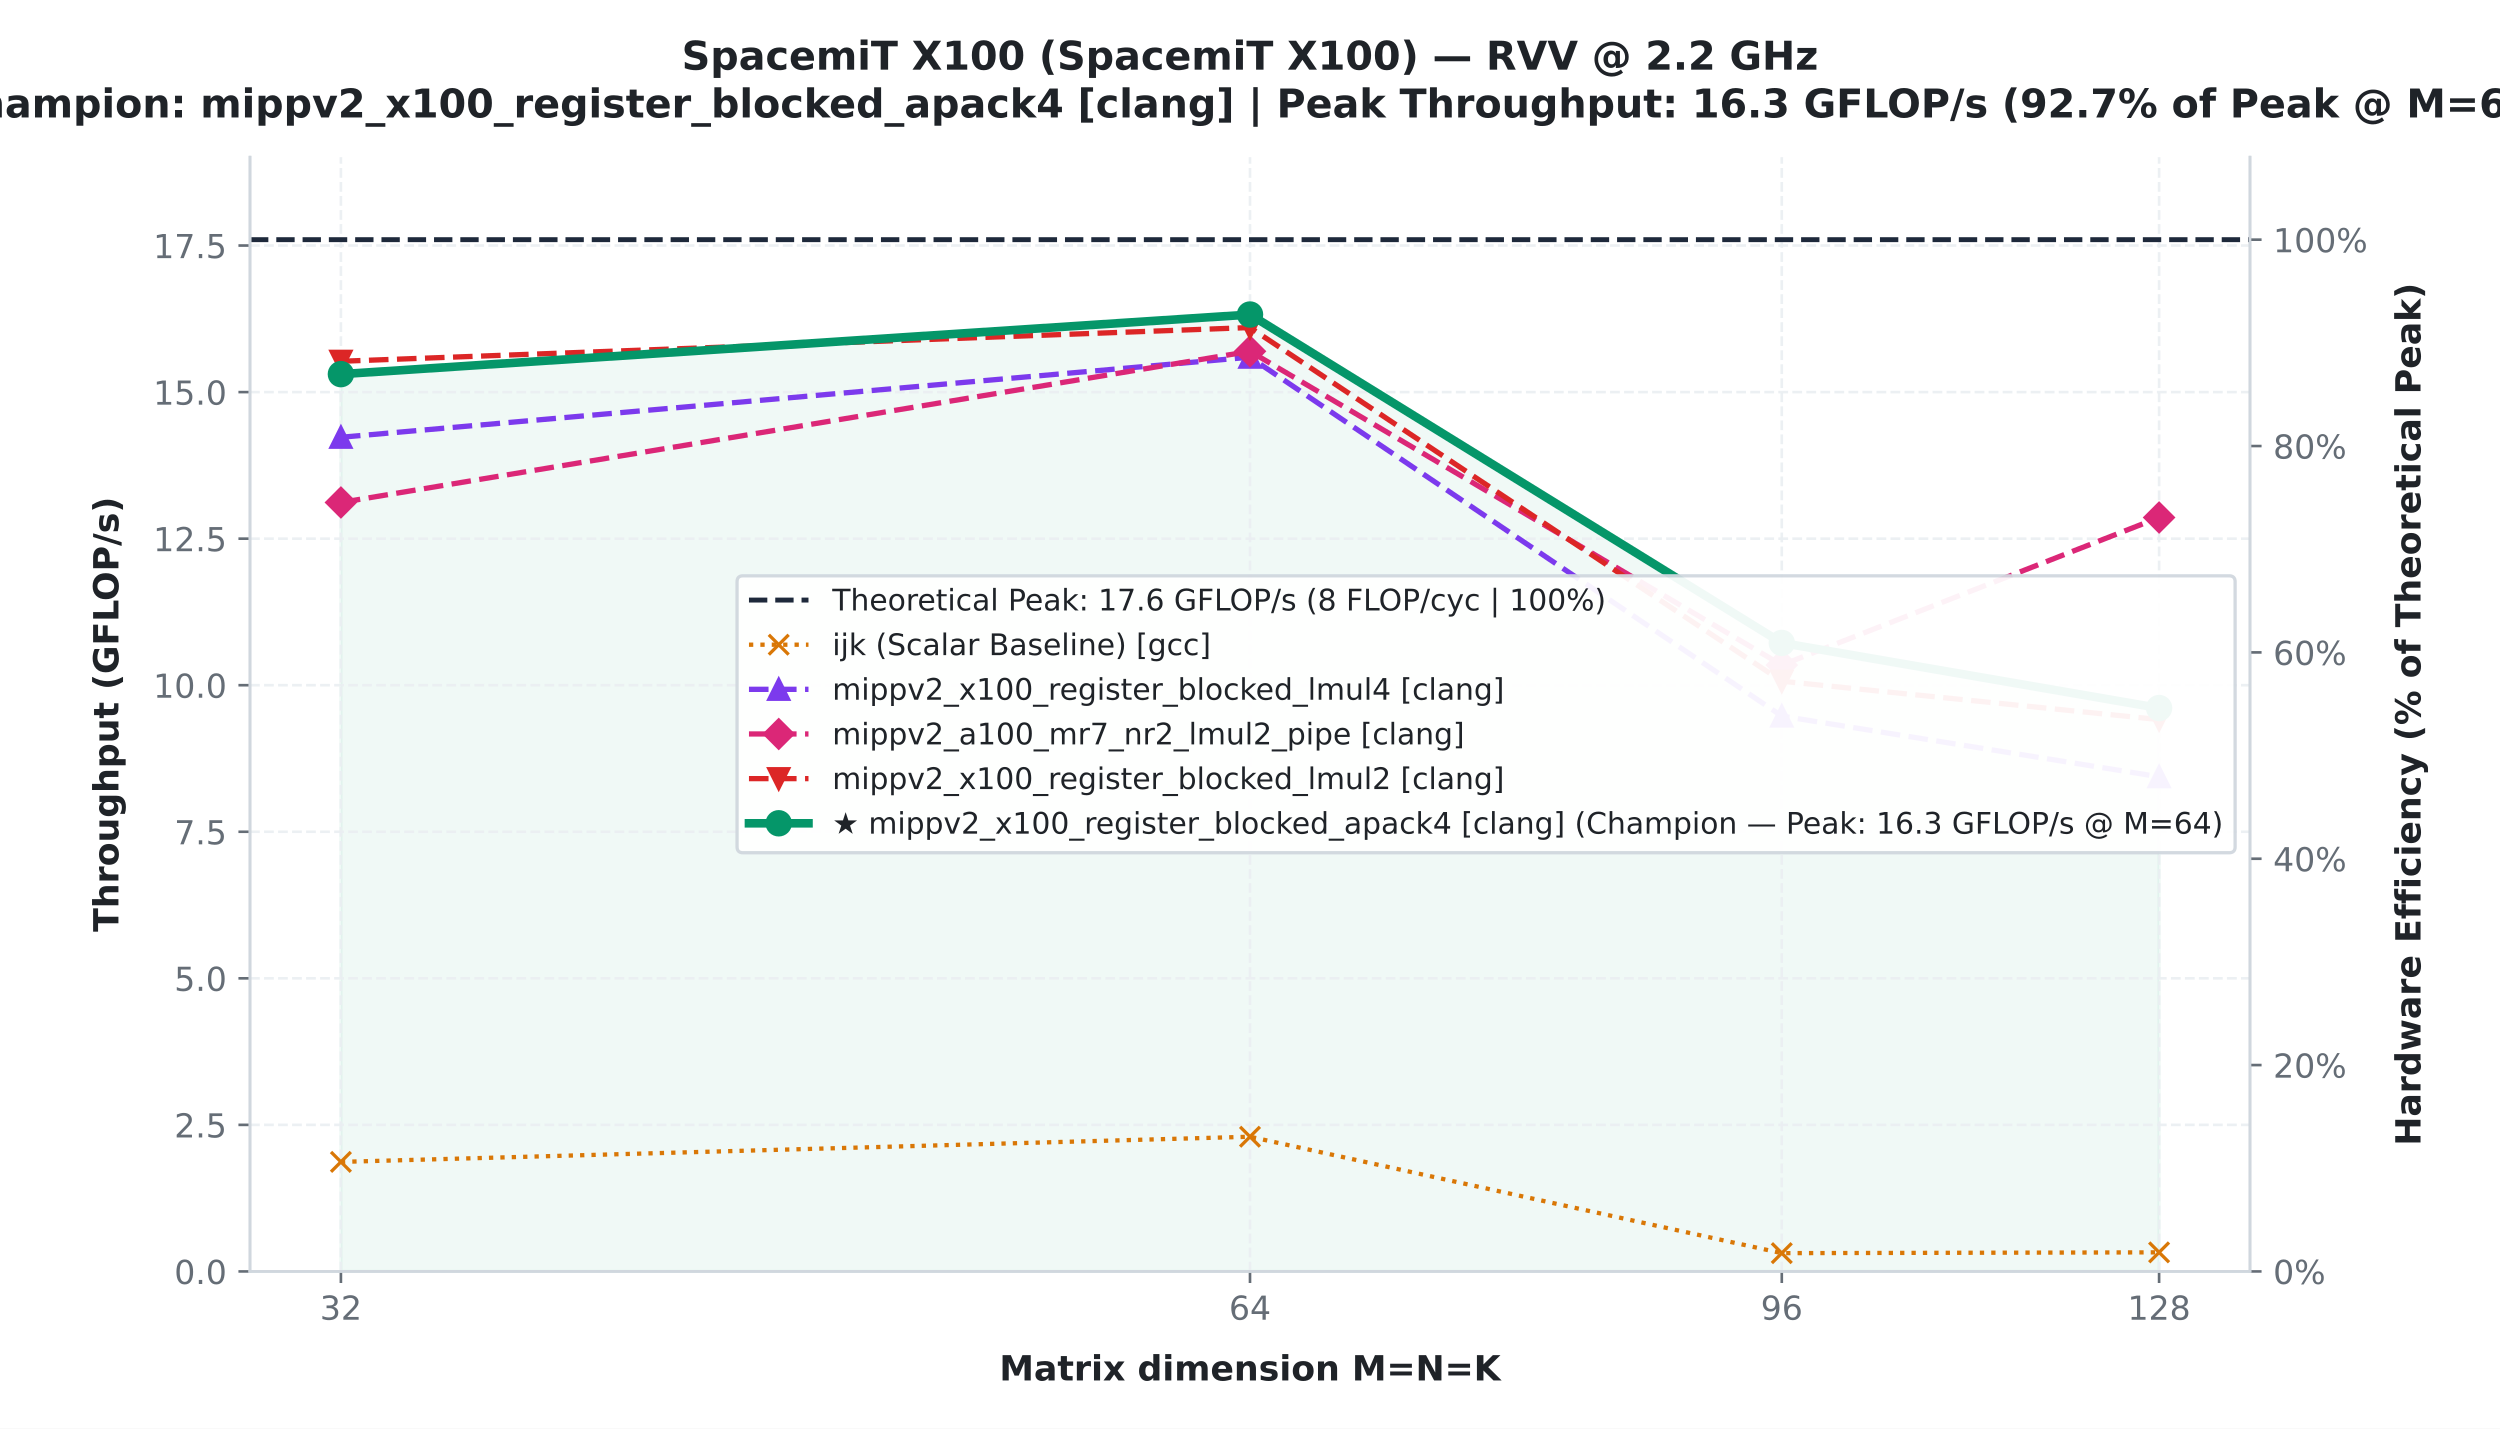
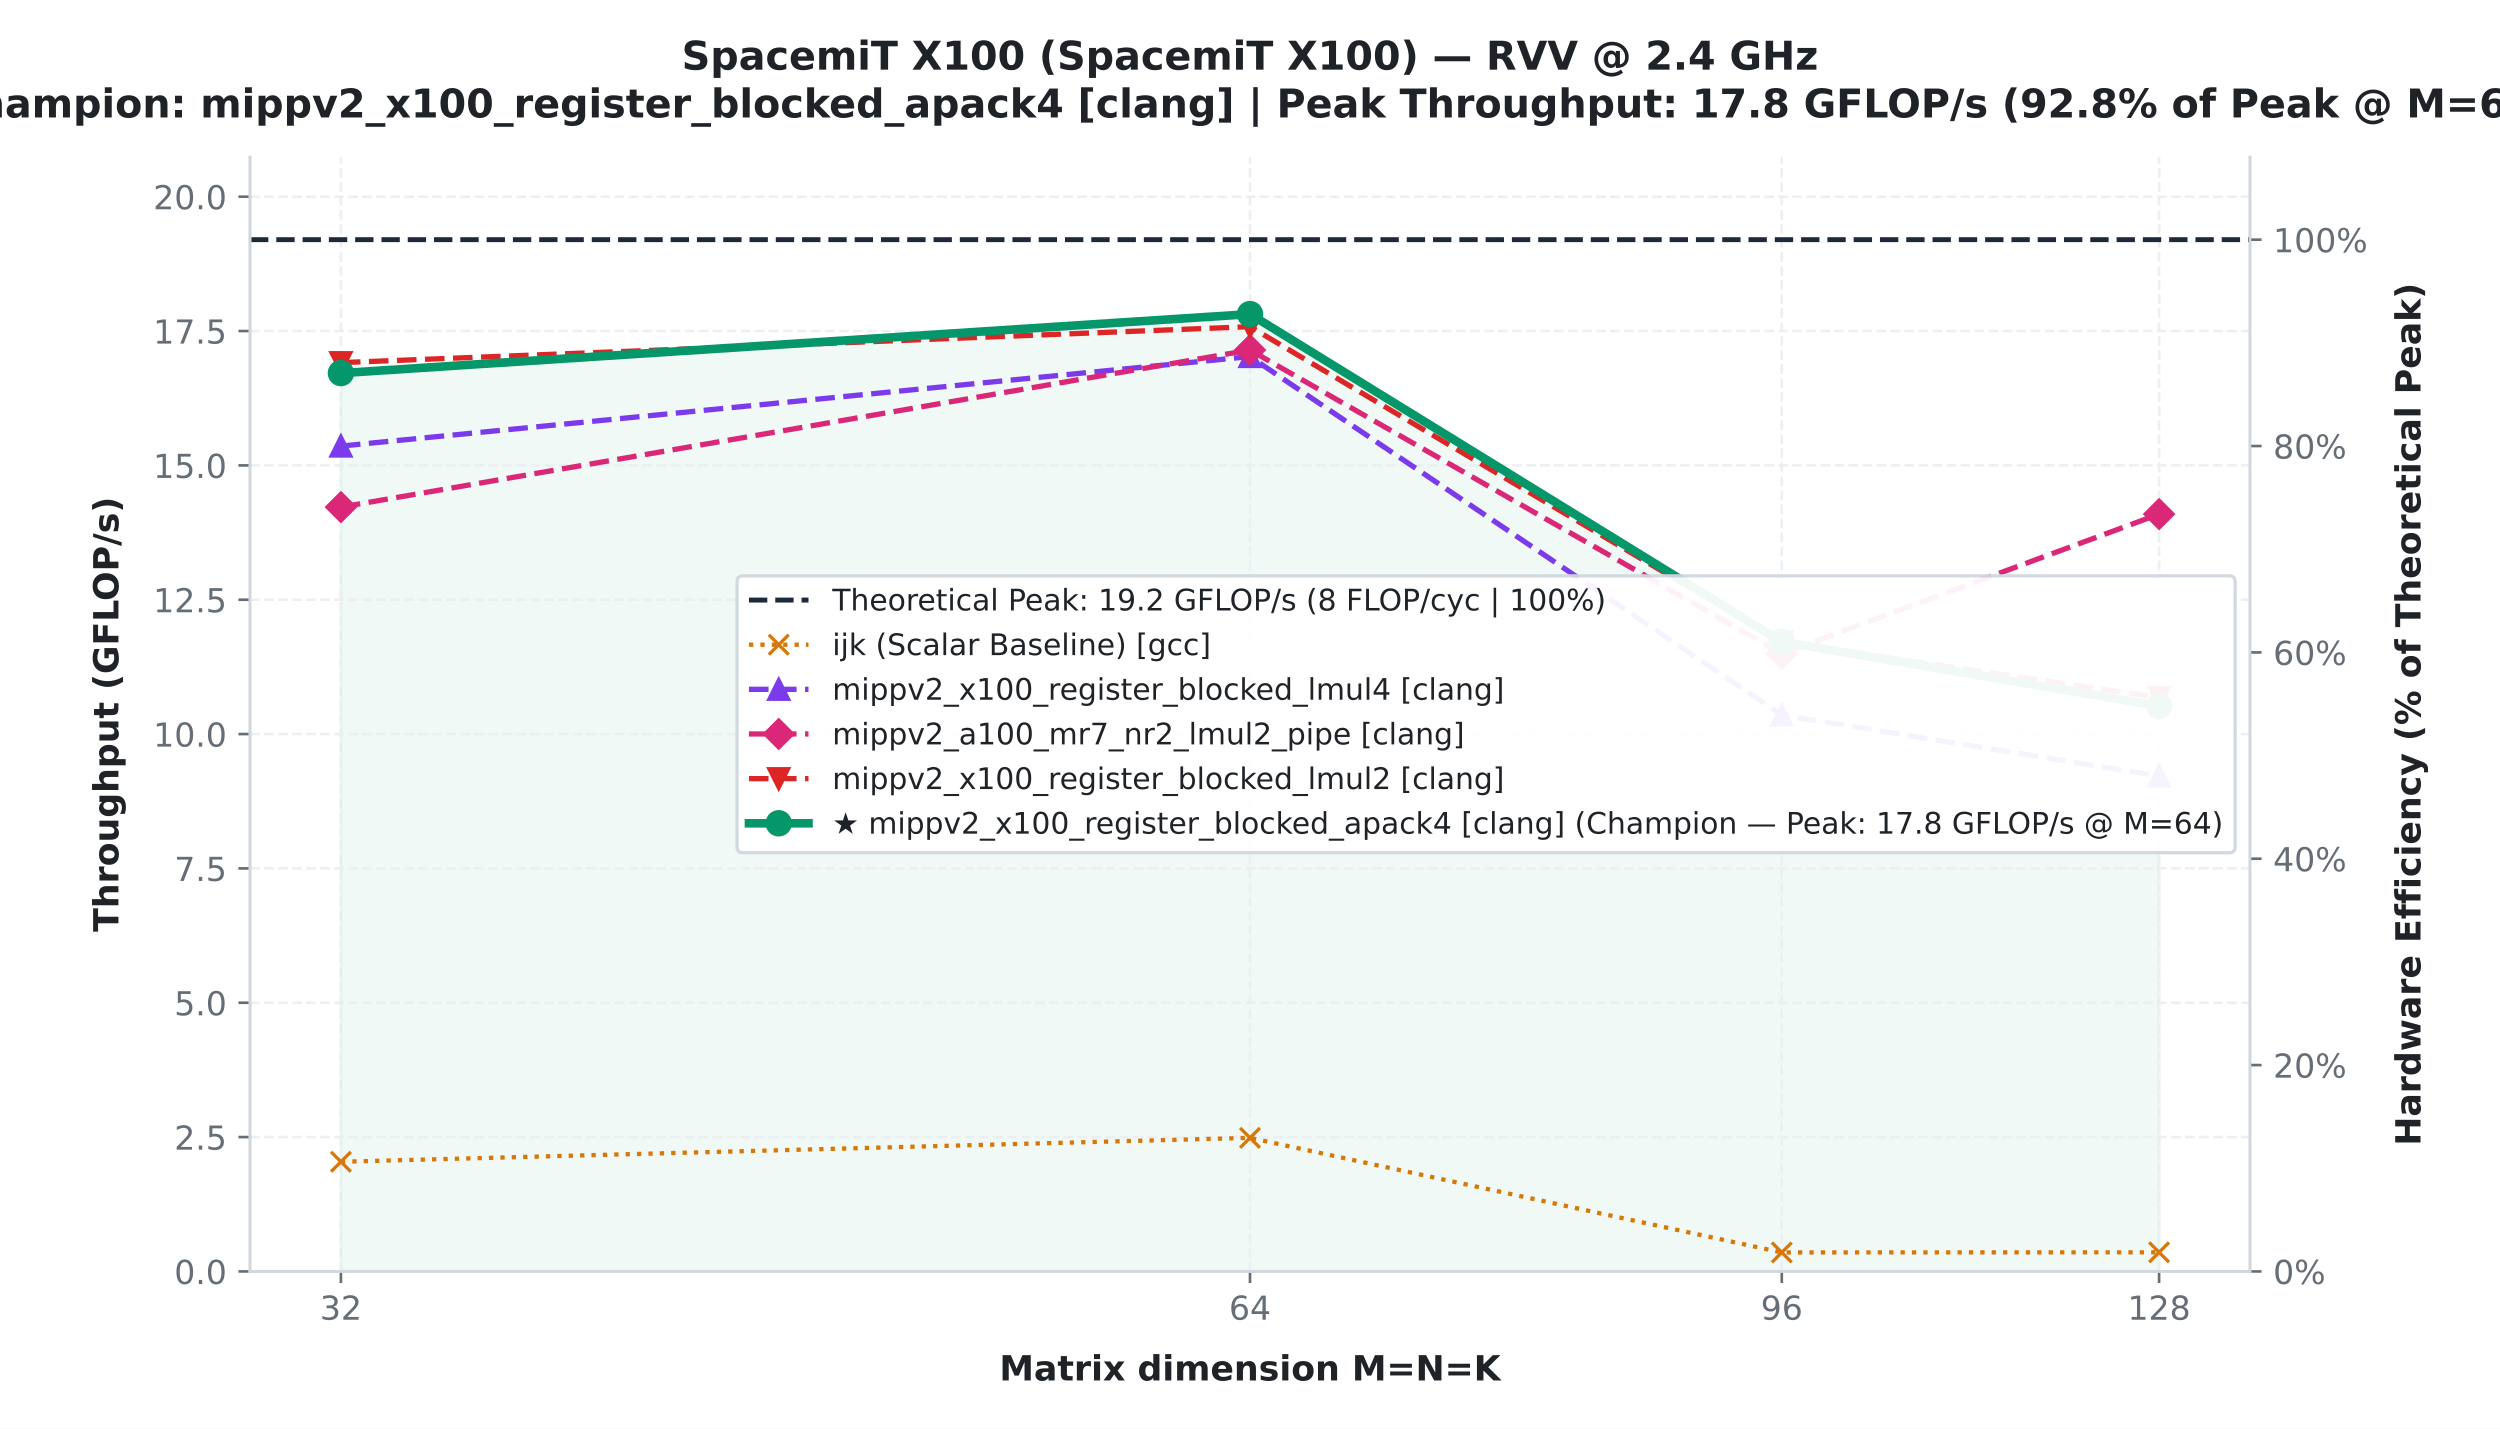
<svg xmlns="http://www.w3.org/2000/svg" xmlns:xlink="http://www.w3.org/1999/xlink" width="756pt" height="432pt" viewBox="0 0 756 432" version="1.1">
  <defs>
    <style type="text/css">*{stroke-linejoin: round; stroke-linecap: butt}</style>
  </defs>
  <g id="figure_1">
    <g id="patch_1">
      <path d="M 0 432  L 756 432  L 756 0  L 0 0  z " style="fill: #ffffff" />
    </g>
    <g id="axes_1">
      <g id="patch_2">
        <path d="M 75.6 384.48  L 680.4 384.48  L 680.4 47.52  L 75.6 47.52  z " style="fill: #ffffff" />
      </g>
      <g id="FillBetweenPolyCollection_1">
        <defs>
-           <path id="mfb9d3cd3c6" d="M 103.091 -318.863  L 103.091 -47.52  L 378 -47.52  L 538.812 -47.52  L 652.909 -47.52  L 652.909 -217.883  L 652.909 -217.883  L 538.812 -237.579  L 378 -336.884  L 103.091 -318.863  z " style="stroke: #059669; stroke-opacity: 0.06" />
-         </defs>
-         <g clip-path="url(#pde23630181)">
-           <use xlink:href="#mfb9d3cd3c6" x="0" y="432" style="fill: #059669; fill-opacity: 0.06; stroke: #059669; stroke-opacity: 0.06" />
+           <path id="m0a714f2550" d="M 103.091 -319.179  L 103.091 -47.52  L 378 -47.52  L 538.812 -47.52  L 652.909 -47.52  L 652.909 -218.493  L 652.909 -218.493  L 538.812 -237.955  L 378 -337.015  L 103.091 -319.179  z " style="stroke: #059669; stroke-opacity: 0.06" />
+         </defs>
+         <g clip-path="url(#pfed4ecbc30)">
+           <use xlink:href="#m0a714f2550" x="0" y="432" style="fill: #059669; fill-opacity: 0.06; stroke: #059669; stroke-opacity: 0.06" />
        </g>
      </g>
      <g id="matplotlib.axis_1">
        <g id="xtick_1">
          <g id="line2d_1">
-             <path d="M 103.091 384.48  L 103.091 47.52  " clip-path="url(#pde23630181)" style="fill: none; stroke-dasharray: 2.96,1.28; stroke-dashoffset: 0; stroke: #eaeef2; stroke-opacity: 0.9; stroke-width: 0.8" />
+             <path d="M 103.091 384.48  L 103.091 47.52  " clip-path="url(#pfed4ecbc30)" style="fill: none; stroke-dasharray: 2.96,1.28; stroke-dashoffset: 0; stroke: #eaeef2; stroke-opacity: 0.9; stroke-width: 0.8" />
          </g>
          <g id="line2d_2">
            <defs>
-               <path id="m1981b17805" d="M 0 0  L 0 3.5  " style="stroke: #656d76; stroke-width: 0.8" />
+               <path id="m0e6098020d" d="M 0 0  L 0 3.5  " style="stroke: #656d76; stroke-width: 0.8" />
            </defs>
            <g>
-               <use xlink:href="#m1981b17805" x="103.091" y="384.48" style="fill: #656d76; stroke: #656d76; stroke-width: 0.8" />
+               <use xlink:href="#m0e6098020d" x="103.091" y="384.48" style="fill: #656d76; stroke: #656d76; stroke-width: 0.8" />
            </g>
          </g>
          <g id="text_1">
            <text style="font-size: 10px; font-family: 'DejaVu Sans', 'Liberation Sans', 'Helvetica', 'Arial', sans-serif; text-anchor: middle; fill: #656d76" x="103.091" y="399.078" transform="rotate(-0 103.0909 399.0777)">32</text>
          </g>
        </g>
        <g id="xtick_2">
          <g id="line2d_3">
-             <path d="M 378 384.48  L 378 47.52  " clip-path="url(#pde23630181)" style="fill: none; stroke-dasharray: 2.96,1.28; stroke-dashoffset: 0; stroke: #eaeef2; stroke-opacity: 0.9; stroke-width: 0.8" />
+             <path d="M 378 384.48  L 378 47.52  " clip-path="url(#pfed4ecbc30)" style="fill: none; stroke-dasharray: 2.96,1.28; stroke-dashoffset: 0; stroke: #eaeef2; stroke-opacity: 0.9; stroke-width: 0.8" />
          </g>
          <g id="line2d_4">
            <g>
-               <use xlink:href="#m1981b17805" x="378" y="384.48" style="fill: #656d76; stroke: #656d76; stroke-width: 0.8" />
+               <use xlink:href="#m0e6098020d" x="378" y="384.48" style="fill: #656d76; stroke: #656d76; stroke-width: 0.8" />
            </g>
          </g>
          <g id="text_2">
            <text style="font-size: 10px; font-family: 'DejaVu Sans', 'Liberation Sans', 'Helvetica', 'Arial', sans-serif; text-anchor: middle; fill: #656d76" x="378" y="399.078" transform="rotate(-0 378 399.0777)">64</text>
          </g>
        </g>
        <g id="xtick_3">
          <g id="line2d_5">
-             <path d="M 538.812 384.48  L 538.812 47.52  " clip-path="url(#pde23630181)" style="fill: none; stroke-dasharray: 2.96,1.28; stroke-dashoffset: 0; stroke: #eaeef2; stroke-opacity: 0.9; stroke-width: 0.8" />
+             <path d="M 538.812 384.48  L 538.812 47.52  " clip-path="url(#pfed4ecbc30)" style="fill: none; stroke-dasharray: 2.96,1.28; stroke-dashoffset: 0; stroke: #eaeef2; stroke-opacity: 0.9; stroke-width: 0.8" />
          </g>
          <g id="line2d_6">
            <g>
-               <use xlink:href="#m1981b17805" x="538.812" y="384.48" style="fill: #656d76; stroke: #656d76; stroke-width: 0.8" />
+               <use xlink:href="#m0e6098020d" x="538.812" y="384.48" style="fill: #656d76; stroke: #656d76; stroke-width: 0.8" />
            </g>
          </g>
          <g id="text_3">
            <text style="font-size: 10px; font-family: 'DejaVu Sans', 'Liberation Sans', 'Helvetica', 'Arial', sans-serif; text-anchor: middle; fill: #656d76" x="538.812" y="399.078" transform="rotate(-0 538.8115 399.0777)">96</text>
          </g>
        </g>
        <g id="xtick_4">
          <g id="line2d_7">
-             <path d="M 652.909 384.48  L 652.909 47.52  " clip-path="url(#pde23630181)" style="fill: none; stroke-dasharray: 2.96,1.28; stroke-dashoffset: 0; stroke: #eaeef2; stroke-opacity: 0.9; stroke-width: 0.8" />
+             <path d="M 652.909 384.48  L 652.909 47.52  " clip-path="url(#pfed4ecbc30)" style="fill: none; stroke-dasharray: 2.96,1.28; stroke-dashoffset: 0; stroke: #eaeef2; stroke-opacity: 0.9; stroke-width: 0.8" />
          </g>
          <g id="line2d_8">
            <g>
-               <use xlink:href="#m1981b17805" x="652.909" y="384.48" style="fill: #656d76; stroke: #656d76; stroke-width: 0.8" />
+               <use xlink:href="#m0e6098020d" x="652.909" y="384.48" style="fill: #656d76; stroke: #656d76; stroke-width: 0.8" />
            </g>
          </g>
          <g id="text_4">
            <text style="font-size: 10px; font-family: 'DejaVu Sans', 'Liberation Sans', 'Helvetica', 'Arial', sans-serif; text-anchor: middle; fill: #656d76" x="652.909" y="399.078" transform="rotate(-0 652.9091 399.0777)">128</text>
          </g>
        </g>
        <g id="text_5">
          <text style="font-weight: 700; font-size: 10.5px; font-family: 'DejaVu Sans', 'Liberation Sans', 'Helvetica', 'Arial', sans-serif; text-anchor: middle; fill: #1f2328" x="378" y="417.458" transform="rotate(-0 378 417.4584)">Matrix dimension M=N=K</text>
        </g>
      </g>
      <g id="matplotlib.axis_2">
        <g id="ytick_1">
          <g id="line2d_9">
-             <path d="M 75.6 384.48  L 680.4 384.48  " clip-path="url(#pde23630181)" style="fill: none; stroke-dasharray: 2.96,1.28; stroke-dashoffset: 0; stroke: #eaeef2; stroke-opacity: 0.9; stroke-width: 0.8" />
+             <path d="M 75.6 384.48  L 680.4 384.48  " clip-path="url(#pfed4ecbc30)" style="fill: none; stroke-dasharray: 2.96,1.28; stroke-dashoffset: 0; stroke: #eaeef2; stroke-opacity: 0.9; stroke-width: 0.8" />
          </g>
          <g id="line2d_10">
            <defs>
-               <path id="mbcb591801b" d="M 0 0  L -3.5 0  " style="stroke: #656d76; stroke-width: 0.8" />
+               <path id="m621b187cc3" d="M 0 0  L -3.5 0  " style="stroke: #656d76; stroke-width: 0.8" />
            </defs>
            <g>
-               <use xlink:href="#mbcb591801b" x="75.6" y="384.48" style="fill: #656d76; stroke: #656d76; stroke-width: 0.8" />
+               <use xlink:href="#m621b187cc3" x="75.6" y="384.48" style="fill: #656d76; stroke: #656d76; stroke-width: 0.8" />
            </g>
          </g>
          <g id="text_6">
            <text style="font-size: 10px; font-family: 'DejaVu Sans', 'Liberation Sans', 'Helvetica', 'Arial', sans-serif; text-anchor: end; fill: #656d76" x="68.6" y="388.279" transform="rotate(-0 68.6 388.2788)">0.0</text>
          </g>
        </g>
        <g id="ytick_2">
          <g id="line2d_11">
-             <path d="M 75.6 340.162  L 680.4 340.162  " clip-path="url(#pde23630181)" style="fill: none; stroke-dasharray: 2.96,1.28; stroke-dashoffset: 0; stroke: #eaeef2; stroke-opacity: 0.9; stroke-width: 0.8" />
+             <path d="M 75.6 343.855  L 680.4 343.855  " clip-path="url(#pfed4ecbc30)" style="fill: none; stroke-dasharray: 2.96,1.28; stroke-dashoffset: 0; stroke: #eaeef2; stroke-opacity: 0.9; stroke-width: 0.8" />
          </g>
          <g id="line2d_12">
            <g>
-               <use xlink:href="#mbcb591801b" x="75.6" y="340.162" style="fill: #656d76; stroke: #656d76; stroke-width: 0.8" />
+               <use xlink:href="#m621b187cc3" x="75.6" y="343.855" style="fill: #656d76; stroke: #656d76; stroke-width: 0.8" />
            </g>
          </g>
          <g id="text_7">
-             <text style="font-size: 10px; font-family: 'DejaVu Sans', 'Liberation Sans', 'Helvetica', 'Arial', sans-serif; text-anchor: end; fill: #656d76" x="68.6" y="343.961" transform="rotate(-0 68.6 343.9606)">2.5</text>
+             <text style="font-size: 10px; font-family: 'DejaVu Sans', 'Liberation Sans', 'Helvetica', 'Arial', sans-serif; text-anchor: end; fill: #656d76" x="68.6" y="347.654" transform="rotate(-0 68.6 347.6538)">2.5</text>
          </g>
        </g>
        <g id="ytick_3">
          <g id="line2d_13">
-             <path d="M 75.6 295.844  L 680.4 295.844  " clip-path="url(#pde23630181)" style="fill: none; stroke-dasharray: 2.96,1.28; stroke-dashoffset: 0; stroke: #eaeef2; stroke-opacity: 0.9; stroke-width: 0.8" />
+             <path d="M 75.6 303.23  L 680.4 303.23  " clip-path="url(#pfed4ecbc30)" style="fill: none; stroke-dasharray: 2.96,1.28; stroke-dashoffset: 0; stroke: #eaeef2; stroke-opacity: 0.9; stroke-width: 0.8" />
          </g>
          <g id="line2d_14">
            <g>
-               <use xlink:href="#mbcb591801b" x="75.6" y="295.844" style="fill: #656d76; stroke: #656d76; stroke-width: 0.8" />
+               <use xlink:href="#m621b187cc3" x="75.6" y="303.23" style="fill: #656d76; stroke: #656d76; stroke-width: 0.8" />
            </g>
          </g>
          <g id="text_8">
-             <text style="font-size: 10px; font-family: 'DejaVu Sans', 'Liberation Sans', 'Helvetica', 'Arial', sans-serif; text-anchor: end; fill: #656d76" x="68.6" y="299.642" transform="rotate(-0 68.6 299.6425)">5.0</text>
+             <text style="font-size: 10px; font-family: 'DejaVu Sans', 'Liberation Sans', 'Helvetica', 'Arial', sans-serif; text-anchor: end; fill: #656d76" x="68.6" y="307.029" transform="rotate(-0 68.6 307.0288)">5.0</text>
          </g>
        </g>
        <g id="ytick_4">
          <g id="line2d_15">
-             <path d="M 75.6 251.525  L 680.4 251.525  " clip-path="url(#pde23630181)" style="fill: none; stroke-dasharray: 2.96,1.28; stroke-dashoffset: 0; stroke: #eaeef2; stroke-opacity: 0.9; stroke-width: 0.8" />
+             <path d="M 75.6 262.605  L 680.4 262.605  " clip-path="url(#pfed4ecbc30)" style="fill: none; stroke-dasharray: 2.96,1.28; stroke-dashoffset: 0; stroke: #eaeef2; stroke-opacity: 0.9; stroke-width: 0.8" />
          </g>
          <g id="line2d_16">
            <g>
-               <use xlink:href="#mbcb591801b" x="75.6" y="251.525" style="fill: #656d76; stroke: #656d76; stroke-width: 0.8" />
+               <use xlink:href="#m621b187cc3" x="75.6" y="262.605" style="fill: #656d76; stroke: #656d76; stroke-width: 0.8" />
            </g>
          </g>
          <g id="text_9">
-             <text style="font-size: 10px; font-family: 'DejaVu Sans', 'Liberation Sans', 'Helvetica', 'Arial', sans-serif; text-anchor: end; fill: #656d76" x="68.6" y="255.324" transform="rotate(-0 68.6 255.3243)">7.5</text>
+             <text style="font-size: 10px; font-family: 'DejaVu Sans', 'Liberation Sans', 'Helvetica', 'Arial', sans-serif; text-anchor: end; fill: #656d76" x="68.6" y="266.404" transform="rotate(-0 68.6 266.4038)">7.5</text>
          </g>
        </g>
        <g id="ytick_5">
          <g id="line2d_17">
-             <path d="M 75.6 207.207  L 680.4 207.207  " clip-path="url(#pde23630181)" style="fill: none; stroke-dasharray: 2.96,1.28; stroke-dashoffset: 0; stroke: #eaeef2; stroke-opacity: 0.9; stroke-width: 0.8" />
+             <path d="M 75.6 221.98  L 680.4 221.98  " clip-path="url(#pfed4ecbc30)" style="fill: none; stroke-dasharray: 2.96,1.28; stroke-dashoffset: 0; stroke: #eaeef2; stroke-opacity: 0.9; stroke-width: 0.8" />
          </g>
          <g id="line2d_18">
            <g>
-               <use xlink:href="#mbcb591801b" x="75.6" y="207.207" style="fill: #656d76; stroke: #656d76; stroke-width: 0.8" />
+               <use xlink:href="#m621b187cc3" x="75.6" y="221.98" style="fill: #656d76; stroke: #656d76; stroke-width: 0.8" />
            </g>
          </g>
          <g id="text_10">
-             <text style="font-size: 10px; font-family: 'DejaVu Sans', 'Liberation Sans', 'Helvetica', 'Arial', sans-serif; text-anchor: end; fill: #656d76" x="68.6" y="211.006" transform="rotate(-0 68.6 211.0061)">10.0</text>
+             <text style="font-size: 10px; font-family: 'DejaVu Sans', 'Liberation Sans', 'Helvetica', 'Arial', sans-serif; text-anchor: end; fill: #656d76" x="68.6" y="225.779" transform="rotate(-0 68.6 225.7788)">10.0</text>
          </g>
        </g>
        <g id="ytick_6">
          <g id="line2d_19">
-             <path d="M 75.6 162.889  L 680.4 162.889  " clip-path="url(#pde23630181)" style="fill: none; stroke-dasharray: 2.96,1.28; stroke-dashoffset: 0; stroke: #eaeef2; stroke-opacity: 0.9; stroke-width: 0.8" />
+             <path d="M 75.6 181.355  L 680.4 181.355  " clip-path="url(#pfed4ecbc30)" style="fill: none; stroke-dasharray: 2.96,1.28; stroke-dashoffset: 0; stroke: #eaeef2; stroke-opacity: 0.9; stroke-width: 0.8" />
          </g>
          <g id="line2d_20">
            <g>
-               <use xlink:href="#mbcb591801b" x="75.6" y="162.889" style="fill: #656d76; stroke: #656d76; stroke-width: 0.8" />
+               <use xlink:href="#m621b187cc3" x="75.6" y="181.355" style="fill: #656d76; stroke: #656d76; stroke-width: 0.8" />
            </g>
          </g>
          <g id="text_11">
-             <text style="font-size: 10px; font-family: 'DejaVu Sans', 'Liberation Sans', 'Helvetica', 'Arial', sans-serif; text-anchor: end; fill: #656d76" x="68.6" y="166.688" transform="rotate(-0 68.6 166.6879)">12.5</text>
+             <text style="font-size: 10px; font-family: 'DejaVu Sans', 'Liberation Sans', 'Helvetica', 'Arial', sans-serif; text-anchor: end; fill: #656d76" x="68.6" y="185.154" transform="rotate(-0 68.6 185.1538)">12.5</text>
          </g>
        </g>
        <g id="ytick_7">
          <g id="line2d_21">
-             <path d="M 75.6 118.571  L 680.4 118.571  " clip-path="url(#pde23630181)" style="fill: none; stroke-dasharray: 2.96,1.28; stroke-dashoffset: 0; stroke: #eaeef2; stroke-opacity: 0.9; stroke-width: 0.8" />
+             <path d="M 75.6 140.73  L 680.4 140.73  " clip-path="url(#pfed4ecbc30)" style="fill: none; stroke-dasharray: 2.96,1.28; stroke-dashoffset: 0; stroke: #eaeef2; stroke-opacity: 0.9; stroke-width: 0.8" />
          </g>
          <g id="line2d_22">
            <g>
-               <use xlink:href="#mbcb591801b" x="75.6" y="118.571" style="fill: #656d76; stroke: #656d76; stroke-width: 0.8" />
+               <use xlink:href="#m621b187cc3" x="75.6" y="140.73" style="fill: #656d76; stroke: #656d76; stroke-width: 0.8" />
            </g>
          </g>
          <g id="text_12">
-             <text style="font-size: 10px; font-family: 'DejaVu Sans', 'Liberation Sans', 'Helvetica', 'Arial', sans-serif; text-anchor: end; fill: #656d76" x="68.6" y="122.37" transform="rotate(-0 68.6 122.3697)">15.0</text>
+             <text style="font-size: 10px; font-family: 'DejaVu Sans', 'Liberation Sans', 'Helvetica', 'Arial', sans-serif; text-anchor: end; fill: #656d76" x="68.6" y="144.529" transform="rotate(-0 68.6 144.5288)">15.0</text>
          </g>
        </g>
        <g id="ytick_8">
          <g id="line2d_23">
-             <path d="M 75.6 74.253  L 680.4 74.253  " clip-path="url(#pde23630181)" style="fill: none; stroke-dasharray: 2.96,1.28; stroke-dashoffset: 0; stroke: #eaeef2; stroke-opacity: 0.9; stroke-width: 0.8" />
+             <path d="M 75.6 100.105  L 680.4 100.105  " clip-path="url(#pfed4ecbc30)" style="fill: none; stroke-dasharray: 2.96,1.28; stroke-dashoffset: 0; stroke: #eaeef2; stroke-opacity: 0.9; stroke-width: 0.8" />
          </g>
          <g id="line2d_24">
            <g>
-               <use xlink:href="#mbcb591801b" x="75.6" y="74.253" style="fill: #656d76; stroke: #656d76; stroke-width: 0.8" />
+               <use xlink:href="#m621b187cc3" x="75.6" y="100.105" style="fill: #656d76; stroke: #656d76; stroke-width: 0.8" />
            </g>
          </g>
          <g id="text_13">
-             <text style="font-size: 10px; font-family: 'DejaVu Sans', 'Liberation Sans', 'Helvetica', 'Arial', sans-serif; text-anchor: end; fill: #656d76" x="68.6" y="78.052" transform="rotate(-0 68.6 78.05155)">17.5</text>
-           </g>
-         </g>
-         <g id="text_14">
+             <text style="font-size: 10px; font-family: 'DejaVu Sans', 'Liberation Sans', 'Helvetica', 'Arial', sans-serif; text-anchor: end; fill: #656d76" x="68.6" y="103.904" transform="rotate(-0 68.6 103.9038)">17.5</text>
+           </g>
+         </g>
+         <g id="ytick_9">
+           <g id="line2d_25">
+             <path d="M 75.6 59.48  L 680.4 59.48  " clip-path="url(#pfed4ecbc30)" style="fill: none; stroke-dasharray: 2.96,1.28; stroke-dashoffset: 0; stroke: #eaeef2; stroke-opacity: 0.9; stroke-width: 0.8" />
+           </g>
+           <g id="line2d_26">
+             <g>
+               <use xlink:href="#m621b187cc3" x="75.6" y="59.48" style="fill: #656d76; stroke: #656d76; stroke-width: 0.8" />
+             </g>
+           </g>
+           <g id="text_14">
+             <text style="font-size: 10px; font-family: 'DejaVu Sans', 'Liberation Sans', 'Helvetica', 'Arial', sans-serif; text-anchor: end; fill: #656d76" x="68.6" y="63.279" transform="rotate(-0 68.6 63.27883)">20.0</text>
+           </g>
+         </g>
+         <g id="text_15">
          <text style="font-weight: 700; font-size: 10.5px; font-family: 'DejaVu Sans', 'Liberation Sans', 'Helvetica', 'Arial', sans-serif; text-anchor: middle; fill: #1f2328" x="35.812" y="216" transform="rotate(-90 35.81191 216)">Throughput (GFLOP/s)</text>
        </g>
      </g>
-       <g id="line2d_25">
-         <path d="M 75.6 72.48  L 680.4 72.48  " clip-path="url(#pde23630181)" style="fill: none; stroke-dasharray: 5.55,2.4; stroke-dashoffset: 0; stroke: #1e293b; stroke-width: 1.5" />
+       <g id="line2d_27">
+         <path d="M 75.6 72.48  L 680.4 72.48  " clip-path="url(#pfed4ecbc30)" style="fill: none; stroke-dasharray: 5.55,2.4; stroke-dashoffset: 0; stroke: #1e293b; stroke-width: 1.5" />
      </g>
      <g id="patch_3">
        <path d="M 75.6 384.48  L 75.6 47.52  " style="fill: none; stroke: #d0d7de; stroke-width: 0.8; stroke-linejoin: miter; stroke-linecap: square" />
      </g>
      <g id="patch_4">
        <path d="M 680.4 384.48  L 680.4 47.52  " style="fill: none; stroke: #d0d7de; stroke-width: 0.8; stroke-linejoin: miter; stroke-linecap: square" />
      </g>
      <g id="patch_5">
        <path d="M 75.6 384.48  L 680.4 384.48  " style="fill: none; stroke: #d0d7de; stroke-width: 0.8; stroke-linejoin: miter; stroke-linecap: square" />
      </g>
-       <g id="line2d_26">
-         <path d="M 103.091 351.357  L 378 343.747  L 538.812 378.951  L 652.909 378.714  " clip-path="url(#pde23630181)" style="fill: none; stroke-dasharray: 1.3,2.145; stroke-dashoffset: 0; stroke: #d97706; stroke-width: 1.3" />
-         <defs>
-           <path id="m5ab990dcf2" d="M -3 3  L 3 -3  M -3 -3  L 3 3  " style="stroke: #d97706" />
-         </defs>
-         <g clip-path="url(#pde23630181)">
-           <use xlink:href="#m5ab990dcf2" x="103.091" y="351.357" style="fill: #d97706; stroke: #d97706" />
-           <use xlink:href="#m5ab990dcf2" x="378" y="343.747" style="fill: #d97706; stroke: #d97706" />
-           <use xlink:href="#m5ab990dcf2" x="538.812" y="378.951" style="fill: #d97706; stroke: #d97706" />
-           <use xlink:href="#m5ab990dcf2" x="652.909" y="378.714" style="fill: #d97706; stroke: #d97706" />
-         </g>
-       </g>
-       <g id="line2d_27">
-         <path d="M 103.091 132.235  L 378 108.016  L 538.812 216.541  L 652.909 234.894  " clip-path="url(#pde23630181)" style="fill: none; stroke-dasharray: 5.92,2.56; stroke-dashoffset: 0; stroke: #7c3aed; stroke-width: 1.6" />
-         <defs>
-           <path id="mb9bfc0f74a" d="M 0 -3  L -3 3  L 3 3  z " style="stroke: #7c3aed; stroke-linejoin: miter" />
-         </defs>
-         <g clip-path="url(#pde23630181)">
-           <use xlink:href="#mb9bfc0f74a" x="103.091" y="132.235" style="fill: #7c3aed; stroke: #7c3aed; stroke-linejoin: miter" />
-           <use xlink:href="#mb9bfc0f74a" x="378" y="108.016" style="fill: #7c3aed; stroke: #7c3aed; stroke-linejoin: miter" />
-           <use xlink:href="#mb9bfc0f74a" x="538.812" y="216.541" style="fill: #7c3aed; stroke: #7c3aed; stroke-linejoin: miter" />
-           <use xlink:href="#mb9bfc0f74a" x="652.909" y="234.894" style="fill: #7c3aed; stroke: #7c3aed; stroke-linejoin: miter" />
-         </g>
-       </g>
      <g id="line2d_28">
-         <path d="M 103.091 151.946  L 378 106.234  L 538.812 201.113  L 652.909 156.491  " clip-path="url(#pde23630181)" style="fill: none; stroke-dasharray: 5.92,2.56; stroke-dashoffset: 0; stroke: #db2777; stroke-width: 1.6" />
-         <defs>
-           <path id="m4468670825" d="M -0 4.243  L 4.243 0  L 0 -4.243  L -4.243 -0  z " style="stroke: #db2777; stroke-linejoin: miter" />
-         </defs>
-         <g clip-path="url(#pde23630181)">
-           <use xlink:href="#m4468670825" x="103.091" y="151.946" style="fill: #db2777; stroke: #db2777; stroke-linejoin: miter" />
-           <use xlink:href="#m4468670825" x="378" y="106.234" style="fill: #db2777; stroke: #db2777; stroke-linejoin: miter" />
-           <use xlink:href="#m4468670825" x="538.812" y="201.113" style="fill: #db2777; stroke: #db2777; stroke-linejoin: miter" />
-           <use xlink:href="#m4468670825" x="652.909" y="156.491" style="fill: #db2777; stroke: #db2777; stroke-linejoin: miter" />
+         <path d="M 103.091 351.318  L 378 344.085  L 538.812 378.739  L 652.909 378.699  " clip-path="url(#pfed4ecbc30)" style="fill: none; stroke-dasharray: 1.3,2.145; stroke-dashoffset: 0; stroke: #d97706; stroke-width: 1.3" />
+         <defs>
+           <path id="m39968354e5" d="M -3 3  L 3 -3  M -3 -3  L 3 3  " style="stroke: #d97706" />
+         </defs>
+         <g clip-path="url(#pfed4ecbc30)">
+           <use xlink:href="#m39968354e5" x="103.091" y="351.318" style="fill: #d97706; stroke: #d97706" />
+           <use xlink:href="#m39968354e5" x="378" y="344.085" style="fill: #d97706; stroke: #d97706" />
+           <use xlink:href="#m39968354e5" x="538.812" y="378.739" style="fill: #d97706; stroke: #d97706" />
+           <use xlink:href="#m39968354e5" x="652.909" y="378.699" style="fill: #d97706; stroke: #d97706" />
        </g>
      </g>
      <g id="line2d_29">
-         <path d="M 103.091 109.248  L 378 99.053  L 538.812 206  L 652.909 217.609  " clip-path="url(#pde23630181)" style="fill: none; stroke-dasharray: 5.92,2.56; stroke-dashoffset: 0; stroke: #dc2626; stroke-width: 1.6" />
-         <defs>
-           <path id="m467977ce99" d="M -0 3  L 3 -3  L -3 -3  z " style="stroke: #dc2626; stroke-linejoin: miter" />
-         </defs>
-         <g clip-path="url(#pde23630181)">
-           <use xlink:href="#m467977ce99" x="103.091" y="109.248" style="fill: #dc2626; stroke: #dc2626; stroke-linejoin: miter" />
-           <use xlink:href="#m467977ce99" x="378" y="99.053" style="fill: #dc2626; stroke: #dc2626; stroke-linejoin: miter" />
-           <use xlink:href="#m467977ce99" x="538.812" y="206" style="fill: #dc2626; stroke: #dc2626; stroke-linejoin: miter" />
-           <use xlink:href="#m467977ce99" x="652.909" y="217.609" style="fill: #dc2626; stroke: #dc2626; stroke-linejoin: miter" />
-         </g>
-       </g>
-       <g id="text_15">
-         <text style="font-weight: 700; font-size: 12px; font-family: 'DejaVu Sans', 'Liberation Sans', 'Helvetica', 'Arial', sans-serif; fill: #1f2328" transform="translate(206.1459 21.06422)">SpacemiT X100 (SpacemiT X100) — RVV @ 2.2 GHz</text>
-         <text style="font-weight: 700; font-size: 12px; font-family: 'DejaVu Sans', 'Liberation Sans', 'Helvetica', 'Arial', sans-serif; fill: #1f2328" transform="translate(-15.85969 35.52)">Champion: mippv2_x100_register_blocked_apack4 [clang] | Peak Throughput: 16.3 GFLOP/s (92.7% of Peak @ M=64)</text>
+         <path d="M 103.091 134.89  L 378 107.827  L 538.812 216.247  L 652.909 234.666  " clip-path="url(#pfed4ecbc30)" style="fill: none; stroke-dasharray: 5.92,2.56; stroke-dashoffset: 0; stroke: #7c3aed; stroke-width: 1.6" />
+         <defs>
+           <path id="mf333ca2e97" d="M 0 -3  L -3 3  L 3 3  z " style="stroke: #7c3aed; stroke-linejoin: miter" />
+         </defs>
+         <g clip-path="url(#pfed4ecbc30)">
+           <use xlink:href="#mf333ca2e97" x="103.091" y="134.89" style="fill: #7c3aed; stroke: #7c3aed; stroke-linejoin: miter" />
+           <use xlink:href="#mf333ca2e97" x="378" y="107.827" style="fill: #7c3aed; stroke: #7c3aed; stroke-linejoin: miter" />
+           <use xlink:href="#mf333ca2e97" x="538.812" y="216.247" style="fill: #7c3aed; stroke: #7c3aed; stroke-linejoin: miter" />
+           <use xlink:href="#mf333ca2e97" x="652.909" y="234.666" style="fill: #7c3aed; stroke: #7c3aed; stroke-linejoin: miter" />
+         </g>
      </g>
      <g id="line2d_30">
-         <path d="M 103.091 113.138  L 378 95.116  L 538.812 194.421  L 652.909 214.117  " clip-path="url(#pde23630181)" style="fill: none; stroke: #059669; stroke-width: 2.6; stroke-linecap: square" />
-         <defs>
-           <path id="m42cf553442" d="M 0 3.5  C 0.928 3.5 1.819 3.131 2.475 2.475  C 3.131 1.819 3.5 0.928 3.5 0  C 3.5 -0.928 3.131 -1.819 2.475 -2.475  C 1.819 -3.131 0.928 -3.5 0 -3.5  C -0.928 -3.5 -1.819 -3.131 -2.475 -2.475  C -3.131 -1.819 -3.5 -0.928 -3.5 0  C -3.5 0.928 -3.131 1.819 -2.475 2.475  C -1.819 3.131 -0.928 3.5 0 3.5  z " style="stroke: #059669" />
-         </defs>
-         <g clip-path="url(#pde23630181)">
-           <use xlink:href="#m42cf553442" x="103.091" y="113.138" style="fill: #059669; stroke: #059669" />
-           <use xlink:href="#m42cf553442" x="378" y="95.116" style="fill: #059669; stroke: #059669" />
-           <use xlink:href="#m42cf553442" x="538.812" y="194.421" style="fill: #059669; stroke: #059669" />
-           <use xlink:href="#m42cf553442" x="652.909" y="214.117" style="fill: #059669; stroke: #059669" />
+         <path d="M 103.091 153.351  L 378 105.846  L 538.812 197.66  L 652.909 155.464  " clip-path="url(#pfed4ecbc30)" style="fill: none; stroke-dasharray: 5.92,2.56; stroke-dashoffset: 0; stroke: #db2777; stroke-width: 1.6" />
+         <defs>
+           <path id="ma243fc6134" d="M -0 4.243  L 4.243 0  L 0 -4.243  L -4.243 -0  z " style="stroke: #db2777; stroke-linejoin: miter" />
+         </defs>
+         <g clip-path="url(#pfed4ecbc30)">
+           <use xlink:href="#ma243fc6134" x="103.091" y="153.351" style="fill: #db2777; stroke: #db2777; stroke-linejoin: miter" />
+           <use xlink:href="#ma243fc6134" x="378" y="105.846" style="fill: #db2777; stroke: #db2777; stroke-linejoin: miter" />
+           <use xlink:href="#ma243fc6134" x="538.812" y="197.66" style="fill: #db2777; stroke: #db2777; stroke-linejoin: miter" />
+           <use xlink:href="#ma243fc6134" x="652.909" y="155.464" style="fill: #db2777; stroke: #db2777; stroke-linejoin: miter" />
+         </g>
+       </g>
+       <g id="line2d_31">
+         <path d="M 103.091 109.66  L 378 98.787  L 538.812 194.199  L 652.909 210.899  " clip-path="url(#pfed4ecbc30)" style="fill: none; stroke-dasharray: 5.92,2.56; stroke-dashoffset: 0; stroke: #dc2626; stroke-width: 1.6" />
+         <defs>
+           <path id="m1b21e0d143" d="M -0 3  L 3 -3  L -3 -3  z " style="stroke: #dc2626; stroke-linejoin: miter" />
+         </defs>
+         <g clip-path="url(#pfed4ecbc30)">
+           <use xlink:href="#m1b21e0d143" x="103.091" y="109.66" style="fill: #dc2626; stroke: #dc2626; stroke-linejoin: miter" />
+           <use xlink:href="#m1b21e0d143" x="378" y="98.787" style="fill: #dc2626; stroke: #dc2626; stroke-linejoin: miter" />
+           <use xlink:href="#m1b21e0d143" x="538.812" y="194.199" style="fill: #dc2626; stroke: #dc2626; stroke-linejoin: miter" />
+           <use xlink:href="#m1b21e0d143" x="652.909" y="210.899" style="fill: #dc2626; stroke: #dc2626; stroke-linejoin: miter" />
+         </g>
+       </g>
+       <g id="text_16">
+         <text style="font-weight: 700; font-size: 12px; font-family: 'DejaVu Sans', 'Liberation Sans', 'Helvetica', 'Arial', sans-serif; fill: #1f2328" transform="translate(206.1459 21.06422)">SpacemiT X100 (SpacemiT X100) — RVV @ 2.4 GHz</text>
+         <text style="font-weight: 700; font-size: 12px; font-family: 'DejaVu Sans', 'Liberation Sans', 'Helvetica', 'Arial', sans-serif; fill: #1f2328" transform="translate(-15.85969 35.52)">Champion: mippv2_x100_register_blocked_apack4 [clang] | Peak Throughput: 17.8 GFLOP/s (92.8% of Peak @ M=64)</text>
+       </g>
+       <g id="line2d_32">
+         <path d="M 103.091 112.821  L 378 94.985  L 538.812 194.045  L 652.909 213.507  " clip-path="url(#pfed4ecbc30)" style="fill: none; stroke: #059669; stroke-width: 2.6; stroke-linecap: square" />
+         <defs>
+           <path id="m1e2310c62b" d="M 0 3.5  C 0.928 3.5 1.819 3.131 2.475 2.475  C 3.131 1.819 3.5 0.928 3.5 0  C 3.5 -0.928 3.131 -1.819 2.475 -2.475  C 1.819 -3.131 0.928 -3.5 0 -3.5  C -0.928 -3.5 -1.819 -3.131 -2.475 -2.475  C -3.131 -1.819 -3.5 -0.928 -3.5 0  C -3.5 0.928 -3.131 1.819 -2.475 2.475  C -1.819 3.131 -0.928 3.5 0 3.5  z " style="stroke: #059669" />
+         </defs>
+         <g clip-path="url(#pfed4ecbc30)">
+           <use xlink:href="#m1e2310c62b" x="103.091" y="112.821" style="fill: #059669; stroke: #059669" />
+           <use xlink:href="#m1e2310c62b" x="378" y="94.985" style="fill: #059669; stroke: #059669" />
+           <use xlink:href="#m1e2310c62b" x="538.812" y="194.045" style="fill: #059669; stroke: #059669" />
+           <use xlink:href="#m1e2310c62b" x="652.909" y="213.507" style="fill: #059669; stroke: #059669" />
        </g>
      </g>
      <g id="legend_1">
        <g id="patch_6">
          <path d="M 224.686 257.872  L 674.1 257.872  Q 675.9 257.872 675.9 256.072  L 675.9 175.928  Q 675.9 174.128 674.1 174.128  L 224.686 174.128  Q 222.886 174.128 222.886 175.928  L 222.886 256.072  Q 222.886 257.872 224.686 257.872  z " style="fill: #ffffff; opacity: 0.94; stroke: #d0d7de; stroke-linejoin: miter" />
        </g>
-         <g id="line2d_31">
+         <g id="line2d_33">
          <path d="M 226.486 181.456  L 235.486 181.456  L 244.486 181.456  " style="fill: none; stroke-dasharray: 5.55,2.4; stroke-dashoffset: 0; stroke: #1e293b; stroke-width: 1.5" />
        </g>
-         <g id="text_16">
-           <text style="font-size: 9px; font-family: 'DejaVu Sans', 'Liberation Sans', 'Helvetica', 'Arial', sans-serif; text-anchor: start; fill: #1f2328" x="251.686" y="184.606" transform="rotate(-0 251.6864 184.6062)">Theoretical Peak: 17.6 GFLOP/s (8 FLOP/cyc | 100%)</text>
-         </g>
-         <g id="line2d_32">
+         <g id="text_17">
+           <text style="font-size: 9px; font-family: 'DejaVu Sans', 'Liberation Sans', 'Helvetica', 'Arial', sans-serif; text-anchor: start; fill: #1f2328" x="251.686" y="184.606" transform="rotate(-0 251.6864 184.6062)">Theoretical Peak: 19.2 GFLOP/s (8 FLOP/cyc | 100%)</text>
+         </g>
+         <g id="line2d_34">
          <path d="M 226.486 194.957  L 235.486 194.957  L 244.486 194.957  " style="fill: none; stroke-dasharray: 1.3,2.145; stroke-dashoffset: 0; stroke: #d97706; stroke-width: 1.3" />
          <g>
-             <use xlink:href="#m5ab990dcf2" x="235.486" y="194.957" style="fill: #d97706; stroke: #d97706" />
-           </g>
-         </g>
-         <g id="text_17">
+             <use xlink:href="#m39968354e5" x="235.486" y="194.957" style="fill: #d97706; stroke: #d97706" />
+           </g>
+         </g>
+         <g id="text_18">
          <text style="font-size: 9px; font-family: 'DejaVu Sans', 'Liberation Sans', 'Helvetica', 'Arial', sans-serif; text-anchor: start; fill: #1f2328" x="251.686" y="198.107" transform="rotate(-0 251.6864 198.1069)">ijk (Scalar Baseline) [gcc]</text>
        </g>
-         <g id="line2d_33">
+         <g id="line2d_35">
          <path d="M 226.486 208.458  L 235.486 208.458  L 244.486 208.458  " style="fill: none; stroke-dasharray: 5.92,2.56; stroke-dashoffset: 0; stroke: #7c3aed; stroke-width: 1.6" />
          <g>
-             <use xlink:href="#mb9bfc0f74a" x="235.486" y="208.458" style="fill: #7c3aed; stroke: #7c3aed; stroke-linejoin: miter" />
-           </g>
-         </g>
-         <g id="text_18">
+             <use xlink:href="#mf333ca2e97" x="235.486" y="208.458" style="fill: #7c3aed; stroke: #7c3aed; stroke-linejoin: miter" />
+           </g>
+         </g>
+         <g id="text_19">
          <text style="font-size: 9px; font-family: 'DejaVu Sans', 'Liberation Sans', 'Helvetica', 'Arial', sans-serif; text-anchor: start; fill: #1f2328" x="251.686" y="211.608" transform="rotate(-0 251.6864 211.6076)">mippv2_x100_register_blocked_lmul4 [clang]</text>
        </g>
-         <g id="line2d_34">
+         <g id="line2d_36">
          <path d="M 226.486 221.958  L 235.486 221.958  L 244.486 221.958  " style="fill: none; stroke-dasharray: 5.92,2.56; stroke-dashoffset: 0; stroke: #db2777; stroke-width: 1.6" />
          <g>
-             <use xlink:href="#m4468670825" x="235.486" y="221.958" style="fill: #db2777; stroke: #db2777; stroke-linejoin: miter" />
-           </g>
-         </g>
-         <g id="text_19">
+             <use xlink:href="#ma243fc6134" x="235.486" y="221.958" style="fill: #db2777; stroke: #db2777; stroke-linejoin: miter" />
+           </g>
+         </g>
+         <g id="text_20">
          <text style="font-size: 9px; font-family: 'DejaVu Sans', 'Liberation Sans', 'Helvetica', 'Arial', sans-serif; text-anchor: start; fill: #1f2328" x="251.686" y="225.108" transform="rotate(-0 251.6864 225.1083)">mippv2_a100_mr7_nr2_lmul2_pipe [clang]</text>
        </g>
-         <g id="line2d_35">
+         <g id="line2d_37">
          <path d="M 226.486 235.459  L 235.486 235.459  L 244.486 235.459  " style="fill: none; stroke-dasharray: 5.92,2.56; stroke-dashoffset: 0; stroke: #dc2626; stroke-width: 1.6" />
          <g>
-             <use xlink:href="#m467977ce99" x="235.486" y="235.459" style="fill: #dc2626; stroke: #dc2626; stroke-linejoin: miter" />
-           </g>
-         </g>
-         <g id="text_20">
+             <use xlink:href="#m1b21e0d143" x="235.486" y="235.459" style="fill: #dc2626; stroke: #dc2626; stroke-linejoin: miter" />
+           </g>
+         </g>
+         <g id="text_21">
          <text style="font-size: 9px; font-family: 'DejaVu Sans', 'Liberation Sans', 'Helvetica', 'Arial', sans-serif; text-anchor: start; fill: #1f2328" x="251.686" y="238.609" transform="rotate(-0 251.6864 238.609)">mippv2_x100_register_blocked_lmul2 [clang]</text>
        </g>
-         <g id="line2d_36">
+         <g id="line2d_38">
          <path d="M 226.486 248.96  L 235.486 248.96  L 244.486 248.96  " style="fill: none; stroke: #059669; stroke-width: 2.6; stroke-linecap: square" />
          <g>
-             <use xlink:href="#m42cf553442" x="235.486" y="248.96" style="fill: #059669; stroke: #059669" />
-           </g>
-         </g>
-         <g id="text_21">
-           <text style="font-size: 9px; font-family: 'DejaVu Sans', 'Liberation Sans', 'Helvetica', 'Arial', sans-serif; text-anchor: start; fill: #1f2328" x="251.686" y="252.11" transform="rotate(-0 251.6864 252.1097)">★ mippv2_x100_register_blocked_apack4 [clang] (Champion — Peak: 16.3 GFLOP/s @ M=64)</text>
+             <use xlink:href="#m1e2310c62b" x="235.486" y="248.96" style="fill: #059669; stroke: #059669" />
+           </g>
+         </g>
+         <g id="text_22">
+           <text style="font-size: 9px; font-family: 'DejaVu Sans', 'Liberation Sans', 'Helvetica', 'Arial', sans-serif; text-anchor: start; fill: #1f2328" x="251.686" y="252.11" transform="rotate(-0 251.6864 252.1097)">★ mippv2_x100_register_blocked_apack4 [clang] (Champion — Peak: 17.8 GFLOP/s @ M=64)</text>
        </g>
      </g>
    </g>
    <g id="axes_2">
      <g id="matplotlib.axis_3">
-         <g id="ytick_9">
-           <g id="line2d_37">
+         <g id="ytick_10">
+           <g id="line2d_39">
            <defs>
-               <path id="m42a68163ea" d="M 0 0  L 3.5 0  " style="stroke: #656d76; stroke-width: 0.8" />
+               <path id="mf5eda02f2c" d="M 0 0  L 3.5 0  " style="stroke: #656d76; stroke-width: 0.8" />
            </defs>
            <g>
-               <use xlink:href="#m42a68163ea" x="680.4" y="384.48" style="fill: #656d76; stroke: #656d76; stroke-width: 0.8" />
-             </g>
-           </g>
-           <g id="text_22">
+               <use xlink:href="#mf5eda02f2c" x="680.4" y="384.48" style="fill: #656d76; stroke: #656d76; stroke-width: 0.8" />
+             </g>
+           </g>
+           <g id="text_23">
            <text style="font-size: 10px; font-family: 'DejaVu Sans', 'Liberation Sans', 'Helvetica', 'Arial', sans-serif; text-anchor: start; fill: #656d76" x="687.4" y="388.279" transform="rotate(-0 687.4 388.2788)">0%</text>
          </g>
        </g>
-         <g id="ytick_10">
-           <g id="line2d_38">
-             <g>
-               <use xlink:href="#m42a68163ea" x="680.4" y="322.08" style="fill: #656d76; stroke: #656d76; stroke-width: 0.8" />
-             </g>
-           </g>
-           <g id="text_23">
+         <g id="ytick_11">
+           <g id="line2d_40">
+             <g>
+               <use xlink:href="#mf5eda02f2c" x="680.4" y="322.08" style="fill: #656d76; stroke: #656d76; stroke-width: 0.8" />
+             </g>
+           </g>
+           <g id="text_24">
            <text style="font-size: 10px; font-family: 'DejaVu Sans', 'Liberation Sans', 'Helvetica', 'Arial', sans-serif; text-anchor: start; fill: #656d76" x="687.4" y="325.879" transform="rotate(-0 687.4 325.8788)">20%</text>
          </g>
        </g>
-         <g id="ytick_11">
-           <g id="line2d_39">
-             <g>
-               <use xlink:href="#m42a68163ea" x="680.4" y="259.68" style="fill: #656d76; stroke: #656d76; stroke-width: 0.8" />
-             </g>
-           </g>
-           <g id="text_24">
+         <g id="ytick_12">
+           <g id="line2d_41">
+             <g>
+               <use xlink:href="#mf5eda02f2c" x="680.4" y="259.68" style="fill: #656d76; stroke: #656d76; stroke-width: 0.8" />
+             </g>
+           </g>
+           <g id="text_25">
            <text style="font-size: 10px; font-family: 'DejaVu Sans', 'Liberation Sans', 'Helvetica', 'Arial', sans-serif; text-anchor: start; fill: #656d76" x="687.4" y="263.479" transform="rotate(-0 687.4 263.4788)">40%</text>
          </g>
        </g>
-         <g id="ytick_12">
-           <g id="line2d_40">
-             <g>
-               <use xlink:href="#m42a68163ea" x="680.4" y="197.28" style="fill: #656d76; stroke: #656d76; stroke-width: 0.8" />
-             </g>
-           </g>
-           <g id="text_25">
+         <g id="ytick_13">
+           <g id="line2d_42">
+             <g>
+               <use xlink:href="#mf5eda02f2c" x="680.4" y="197.28" style="fill: #656d76; stroke: #656d76; stroke-width: 0.8" />
+             </g>
+           </g>
+           <g id="text_26">
            <text style="font-size: 10px; font-family: 'DejaVu Sans', 'Liberation Sans', 'Helvetica', 'Arial', sans-serif; text-anchor: start; fill: #656d76" x="687.4" y="201.079" transform="rotate(-0 687.4 201.0788)">60%</text>
          </g>
        </g>
-         <g id="ytick_13">
-           <g id="line2d_41">
-             <g>
-               <use xlink:href="#m42a68163ea" x="680.4" y="134.88" style="fill: #656d76; stroke: #656d76; stroke-width: 0.8" />
-             </g>
-           </g>
-           <g id="text_26">
+         <g id="ytick_14">
+           <g id="line2d_43">
+             <g>
+               <use xlink:href="#mf5eda02f2c" x="680.4" y="134.88" style="fill: #656d76; stroke: #656d76; stroke-width: 0.8" />
+             </g>
+           </g>
+           <g id="text_27">
            <text style="font-size: 10px; font-family: 'DejaVu Sans', 'Liberation Sans', 'Helvetica', 'Arial', sans-serif; text-anchor: start; fill: #656d76" x="687.4" y="138.679" transform="rotate(-0 687.4 138.6788)">80%</text>
          </g>
        </g>
-         <g id="ytick_14">
-           <g id="line2d_42">
-             <g>
-               <use xlink:href="#m42a68163ea" x="680.4" y="72.48" style="fill: #656d76; stroke: #656d76; stroke-width: 0.8" />
-             </g>
-           </g>
-           <g id="text_27">
+         <g id="ytick_15">
+           <g id="line2d_44">
+             <g>
+               <use xlink:href="#mf5eda02f2c" x="680.4" y="72.48" style="fill: #656d76; stroke: #656d76; stroke-width: 0.8" />
+             </g>
+           </g>
+           <g id="text_28">
            <text style="font-size: 10px; font-family: 'DejaVu Sans', 'Liberation Sans', 'Helvetica', 'Arial', sans-serif; text-anchor: start; fill: #656d76" x="687.4" y="76.279" transform="rotate(-0 687.4 76.27883)">100%</text>
          </g>
        </g>
-         <g id="text_28">
+         <g id="text_29">
          <text style="font-weight: 700; font-size: 10.5px; font-family: 'DejaVu Sans', 'Liberation Sans', 'Helvetica', 'Arial', sans-serif; text-anchor: middle; fill: #1f2328" x="731.967" y="216" transform="rotate(-90 731.9674 216)">Hardware Efficiency (% of Theoretical Peak)</text>
        </g>
      </g>
      <g id="patch_7">
        <path d="M 75.6 384.48  L 75.6 47.52  " style="fill: none; stroke: #d0d7de; stroke-width: 0.8; stroke-linejoin: miter; stroke-linecap: square" />
      </g>
      <g id="patch_8">
        <path d="M 680.4 384.48  L 680.4 47.52  " style="fill: none; stroke: #d0d7de; stroke-width: 0.8; stroke-linejoin: miter; stroke-linecap: square" />
      </g>
      <g id="patch_9">
        <path d="M 75.6 384.48  L 680.4 384.48  " style="fill: none; stroke: #d0d7de; stroke-width: 0.8; stroke-linejoin: miter; stroke-linecap: square" />
      </g>
    </g>
  </g>
  <defs>
-     <clipPath id="pde23630181">
+     <clipPath id="pfed4ecbc30">
      <rect x="75.6" y="47.52" width="604.8" height="336.96" />
    </clipPath>
  </defs>
</svg>
